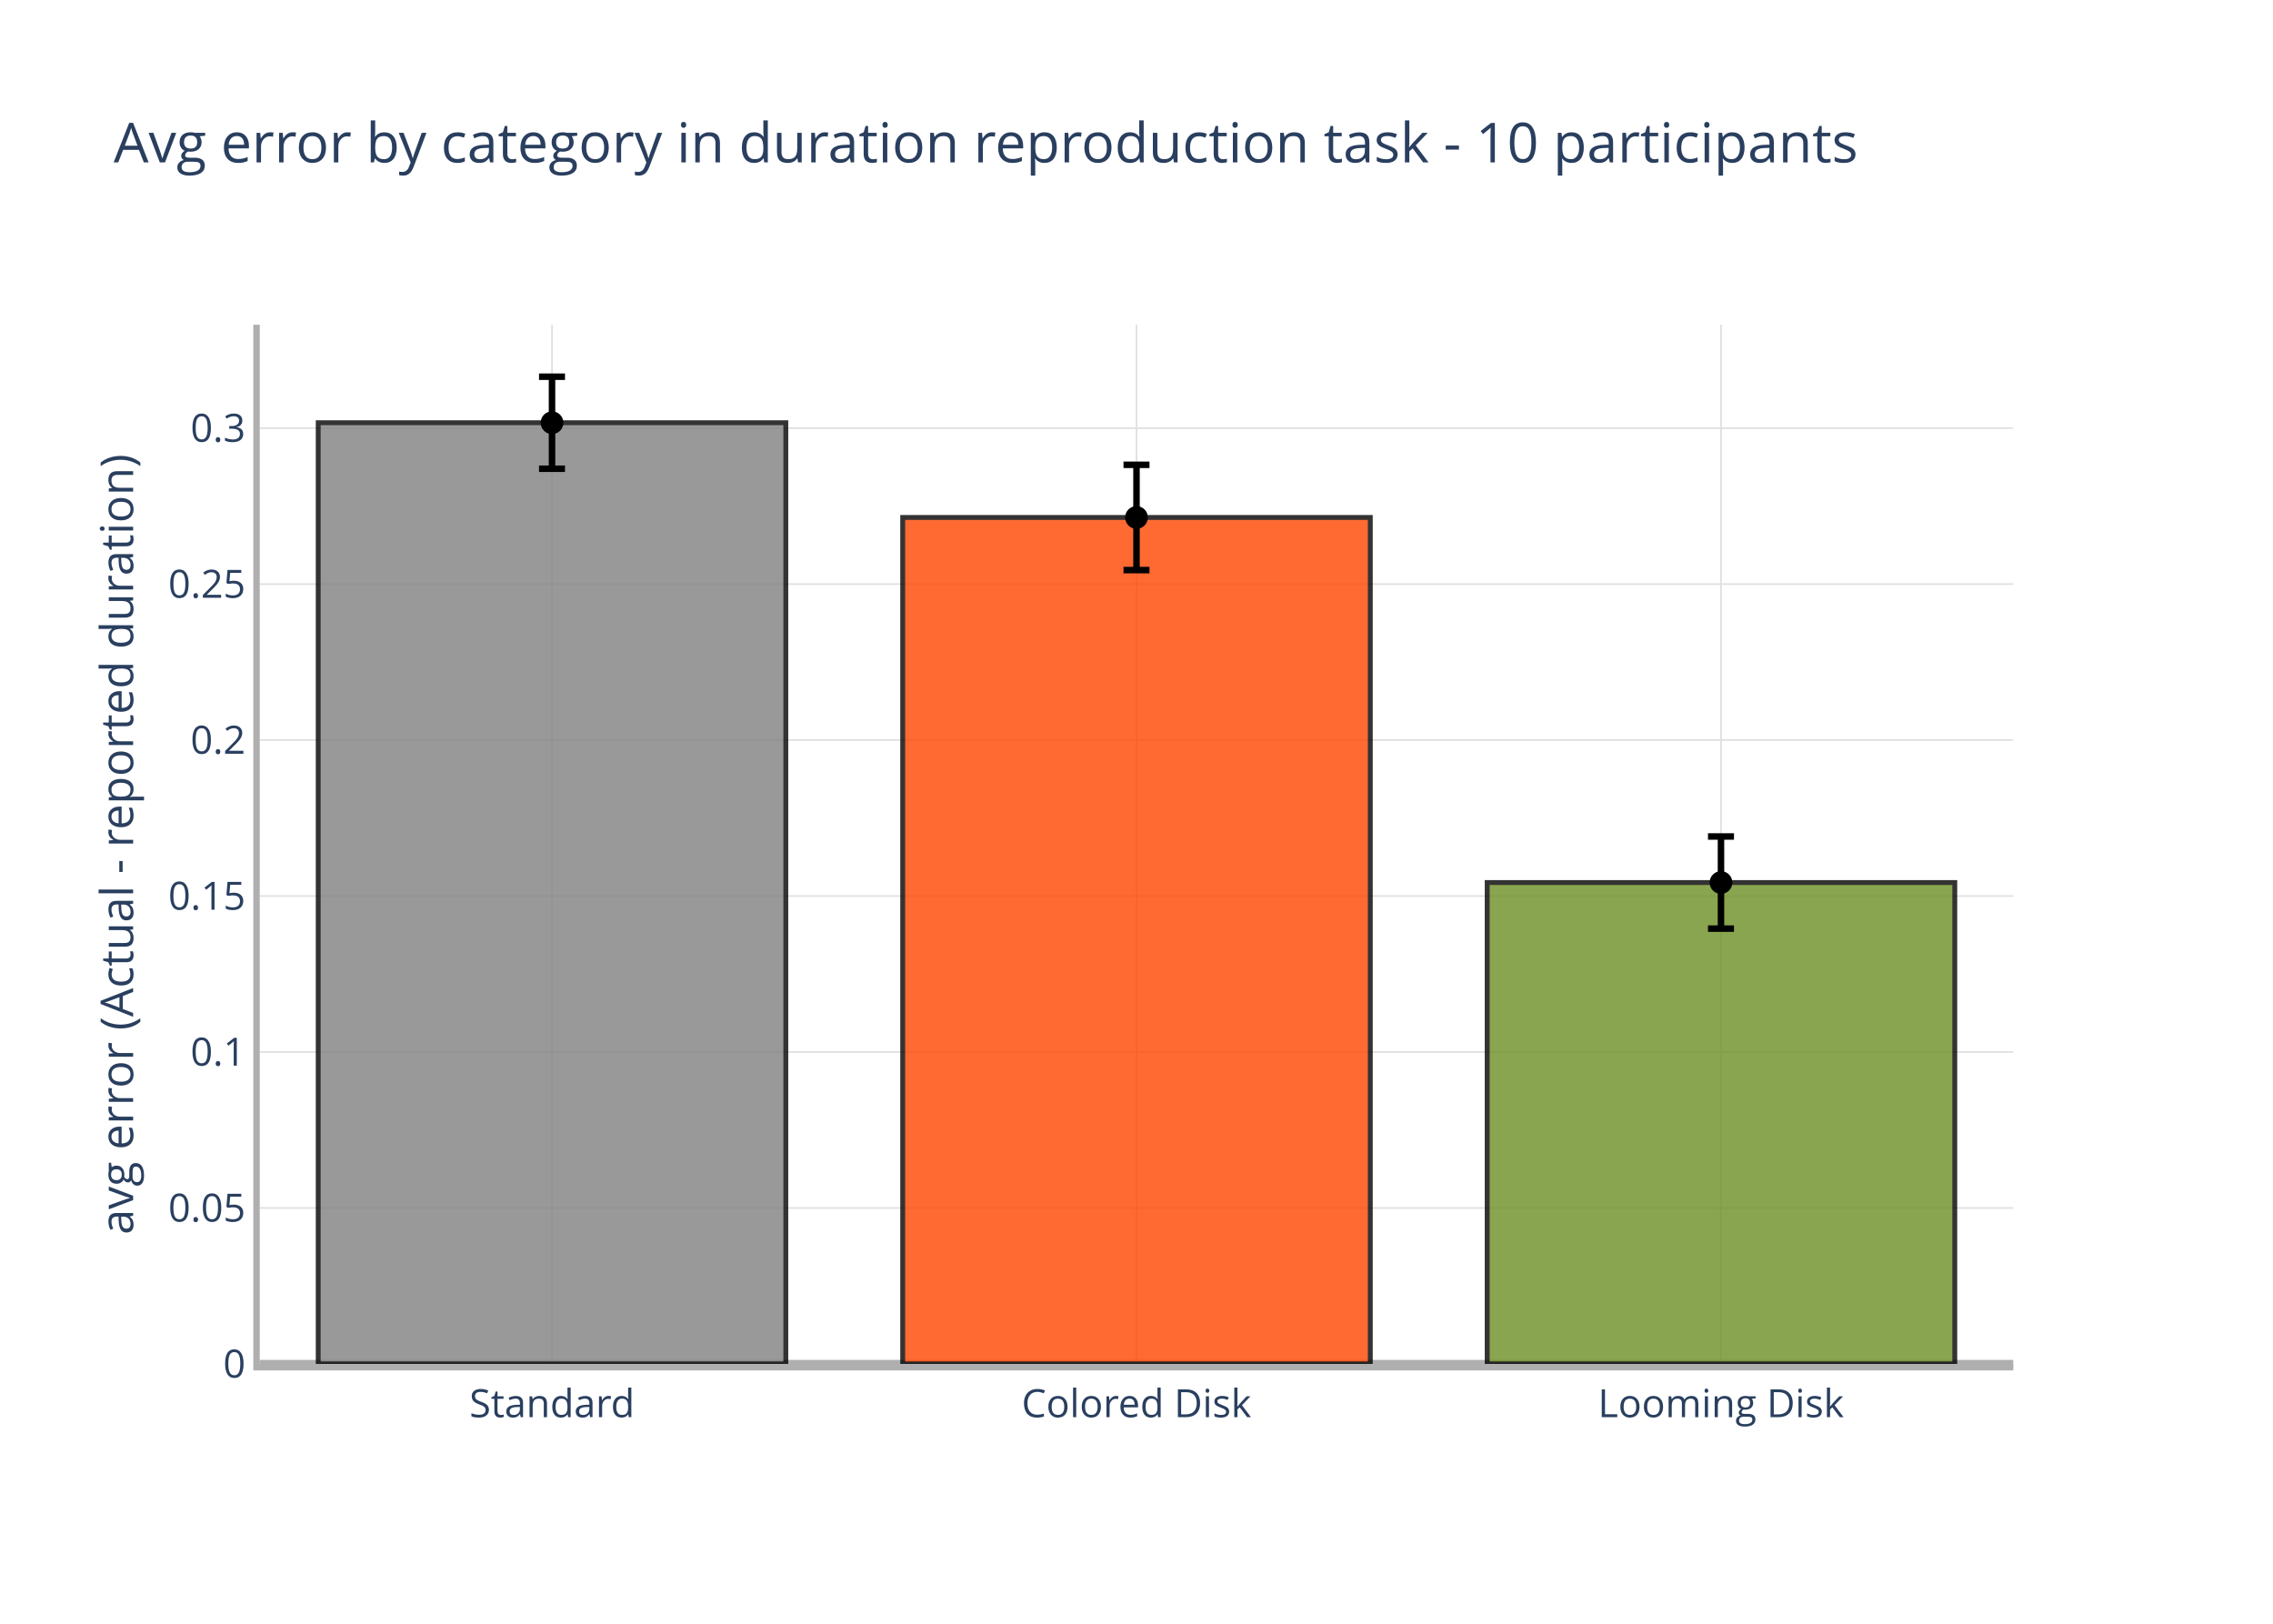
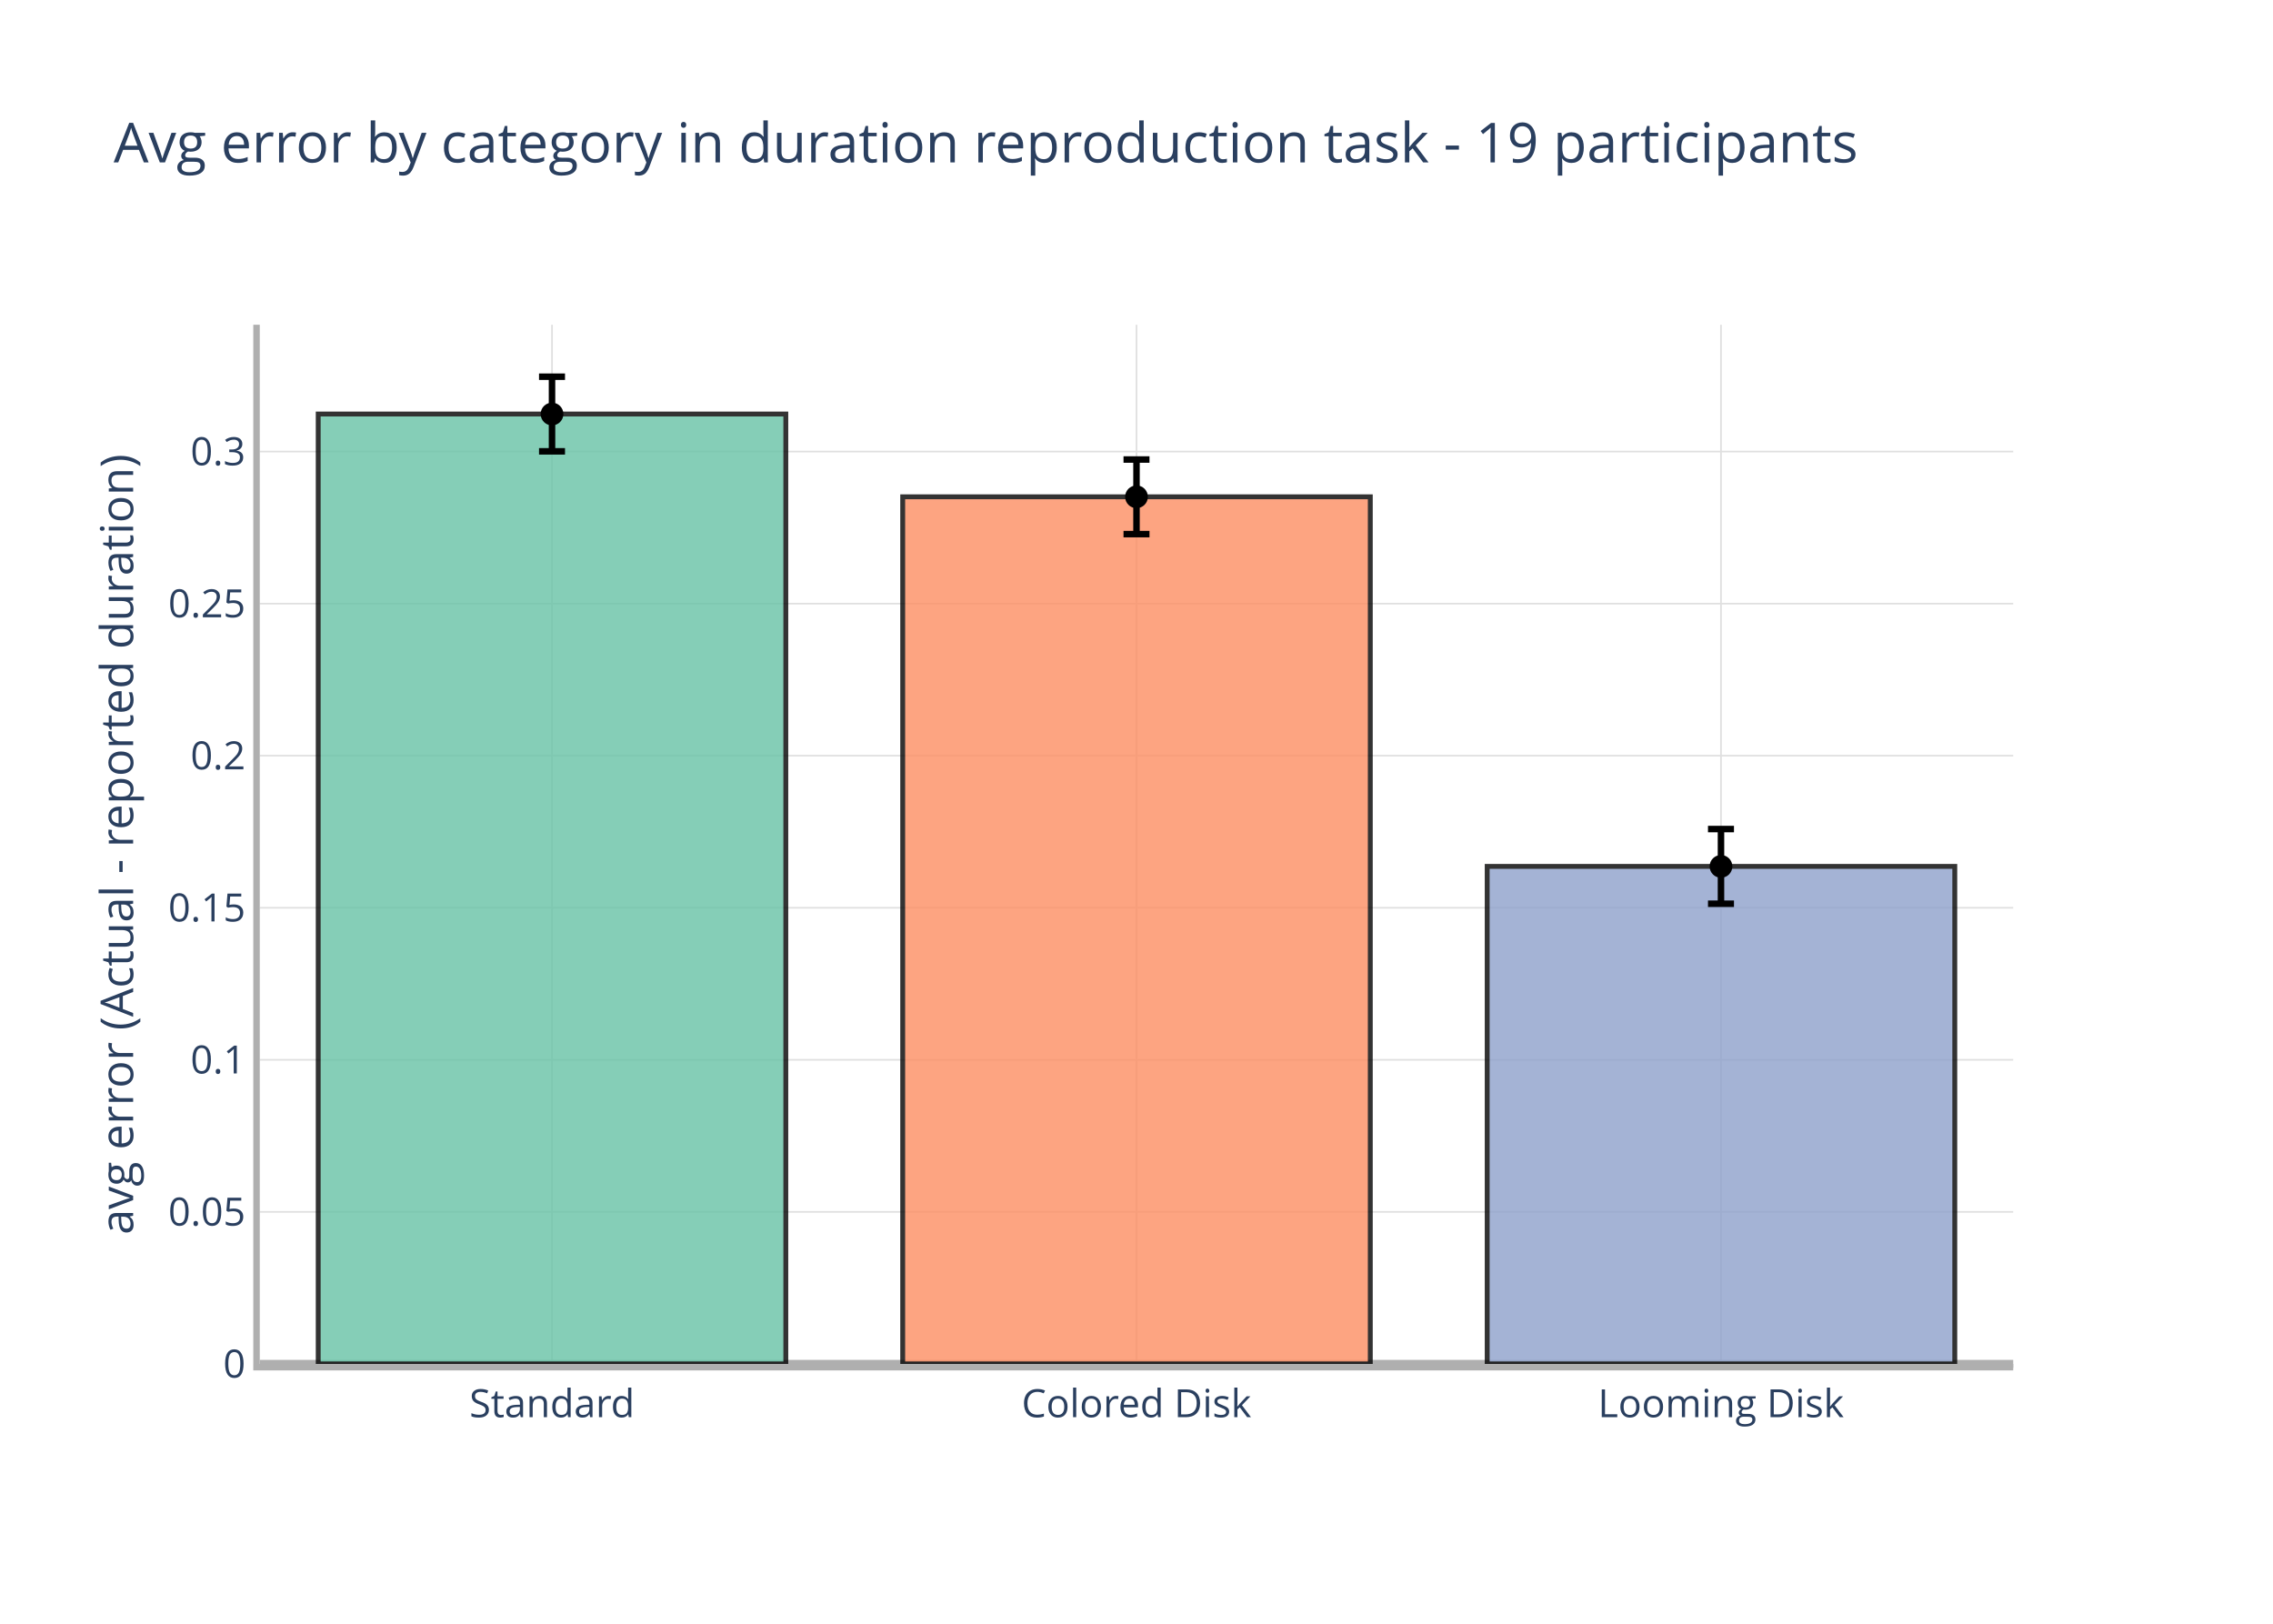
<svg xmlns="http://www.w3.org/2000/svg" class="main-svg" width="700" height="500" viewBox="0 0 700 500">
  <rect x="0" y="0" width="700" height="500" style="fill: rgb(255, 255, 255); fill-opacity: 1;" />
-   <defs id="defs-d96884">
+   <defs id="defs-979c52">
    <g class="clips">
-       <clipPath id="clipd96884xyplot" class="plotclip">
+       <clipPath id="clip979c52xyplot" class="plotclip">
        <rect width="540" height="320" />
      </clipPath>
-       <clipPath class="axesclip" id="clipd96884x">
+       <clipPath class="axesclip" id="clip979c52x">
        <rect x="80" y="0" width="540" height="500" />
      </clipPath>
-       <clipPath class="axesclip" id="clipd96884y">
+       <clipPath class="axesclip" id="clip979c52y">
        <rect x="0" y="100" width="700" height="320" />
      </clipPath>
-       <clipPath class="axesclip" id="clipd96884xy">
+       <clipPath class="axesclip" id="clip979c52xy">
        <rect x="80" y="100" width="540" height="320" />
      </clipPath>
    </g>
    <g class="gradients" />
  </defs>
  <g class="bglayer">
    <rect class="bg" x="80" y="100" width="540" height="320" style="fill: rgb(255, 255, 255); fill-opacity: 1; stroke-width: 0;" />
  </g>
  <g class="layer-below">
    <g class="imagelayer" />
    <g class="shapelayer" />
  </g>
  <g class="cartesianlayer">
    <g class="subplot xy">
      <g class="layer-subplot">
        <g class="shapelayer" />
        <g class="imagelayer" />
      </g>
      <g class="gridlayer">
        <g class="x">
          <path class="xgrid crisp" transform="translate(170,0)" d="M0,100v320" style="stroke: rgb(223, 223, 223); stroke-opacity: 1; stroke-width: 0.5px;" />
          <path class="xgrid crisp" transform="translate(350,0)" d="M0,100v320" style="stroke: rgb(223, 223, 223); stroke-opacity: 1; stroke-width: 0.5px;" />
          <path class="xgrid crisp" transform="translate(530,0)" d="M0,100v320" style="stroke: rgb(223, 223, 223); stroke-opacity: 1; stroke-width: 0.5px;" />
        </g>
        <g class="y">
-           <path class="ygrid crisp" transform="translate(0,371.97)" d="M80,0h540" style="stroke: rgb(223, 223, 223); stroke-opacity: 1; stroke-width: 0.5px;" />
-           <path class="ygrid crisp" transform="translate(0,323.94)" d="M80,0h540" style="stroke: rgb(223, 223, 223); stroke-opacity: 1; stroke-width: 0.5px;" />
-           <path class="ygrid crisp" transform="translate(0,275.92)" d="M80,0h540" style="stroke: rgb(223, 223, 223); stroke-opacity: 1; stroke-width: 0.5px;" />
-           <path class="ygrid crisp" transform="translate(0,227.89)" d="M80,0h540" style="stroke: rgb(223, 223, 223); stroke-opacity: 1; stroke-width: 0.5px;" />
-           <path class="ygrid crisp" transform="translate(0,179.86)" d="M80,0h540" style="stroke: rgb(223, 223, 223); stroke-opacity: 1; stroke-width: 0.5px;" />
-           <path class="ygrid crisp" transform="translate(0,131.83)" d="M80,0h540" style="stroke: rgb(223, 223, 223); stroke-opacity: 1; stroke-width: 0.5px;" />
+           <path class="ygrid crisp" transform="translate(0,373.18)" d="M80,0h540" style="stroke: rgb(223, 223, 223); stroke-opacity: 1; stroke-width: 0.5px;" />
+           <path class="ygrid crisp" transform="translate(0,326.35)" d="M80,0h540" style="stroke: rgb(223, 223, 223); stroke-opacity: 1; stroke-width: 0.5px;" />
+           <path class="ygrid crisp" transform="translate(0,279.53)" d="M80,0h540" style="stroke: rgb(223, 223, 223); stroke-opacity: 1; stroke-width: 0.5px;" />
+           <path class="ygrid crisp" transform="translate(0,232.7)" d="M80,0h540" style="stroke: rgb(223, 223, 223); stroke-opacity: 1; stroke-width: 0.5px;" />
+           <path class="ygrid crisp" transform="translate(0,185.88)" d="M80,0h540" style="stroke: rgb(223, 223, 223); stroke-opacity: 1; stroke-width: 0.5px;" />
+           <path class="ygrid crisp" transform="translate(0,139.05)" d="M80,0h540" style="stroke: rgb(223, 223, 223); stroke-opacity: 1; stroke-width: 0.5px;" />
        </g>
      </g>
      <g class="zerolinelayer">
        <path class="yzl zl crisp" transform="translate(0,420)" d="M80,0h540" style="stroke: rgb(175, 175, 175); stroke-opacity: 1; stroke-width: 2.5px;" />
      </g>
      <path class="xlines-below" />
      <path class="ylines-below" />
      <g class="overlines-below" />
      <g class="xaxislayer-below" />
      <g class="yaxislayer-below" />
      <g class="overaxes-below" />
-       <g class="plot" transform="translate(80, 100)" clip-path="url('#clipd96884xyplot')">
+       <g class="plot" transform="translate(80, 100)" clip-path="url('#clip979c52xyplot')">
        <g class="barlayer mlayer">
          <g class="trace bars" style="opacity: 0.8;">
            <g class="points">
              <g class="point">
-                 <path d="M18,320V30.17H162V320Z" style="vector-effect: non-scaling-stroke; opacity: 1; stroke-width: 1.5px; fill: rgb(128, 128, 128); fill-opacity: 1; stroke: rgb(0, 0, 0); stroke-opacity: 1;" />
+                 <path d="M18,320V27.49H162V320Z" style="vector-effect: non-scaling-stroke; opacity: 1; stroke-width: 1.5px; fill: rgb(102, 194, 165); fill-opacity: 1; stroke: rgb(0, 0, 0); stroke-opacity: 1;" />
              </g>
            </g>
          </g>
          <g class="trace bars" style="opacity: 0.8;">
            <g class="points">
              <g class="point">
-                 <path d="M198,320V59.34H342V320Z" style="vector-effect: non-scaling-stroke; opacity: 1; stroke-width: 1.5px; fill: rgb(255, 69, 0); fill-opacity: 1; stroke: rgb(0, 0, 0); stroke-opacity: 1;" />
+                 <path d="M198,320V52.98H342V320Z" style="vector-effect: non-scaling-stroke; opacity: 1; stroke-width: 1.5px; fill: rgb(252, 141, 98); fill-opacity: 1; stroke: rgb(0, 0, 0); stroke-opacity: 1;" />
              </g>
            </g>
          </g>
          <g class="trace bars" style="opacity: 0.8;">
            <g class="points">
              <g class="point">
-                 <path d="M378,320V171.76H522V320Z" style="vector-effect: non-scaling-stroke; opacity: 1; stroke-width: 1.5px; fill: rgb(107, 142, 35); fill-opacity: 1; stroke: rgb(0, 0, 0); stroke-opacity: 1;" />
+                 <path d="M378,320V166.79H522V320Z" style="vector-effect: non-scaling-stroke; opacity: 1; stroke-width: 1.5px; fill: rgb(141, 160, 203); fill-opacity: 1; stroke: rgb(0, 0, 0); stroke-opacity: 1;" />
              </g>
            </g>
          </g>
        </g>
        <g class="scatterlayer mlayer">
-           <g class="trace scatter trace575ae3" style="stroke-miterlimit: 2; opacity: 1;">
+           <g class="trace scatter trace7f0bfc" style="stroke-miterlimit: 2; opacity: 1;">
            <g class="fills" />
            <g class="errorbars">
              <g class="errorbar">
-                 <path class="yerror" d="M86,16h8m-4,0V44.34m-4,0h8" style="vector-effect: non-scaling-stroke; stroke-width: 2px; stroke: rgb(0, 0, 0); stroke-opacity: 1;" />
+                 <path class="yerror" d="M86,16h8m-4,0V38.98m-4,0h8" style="vector-effect: non-scaling-stroke; stroke-width: 2px; stroke: rgb(0, 0, 0); stroke-opacity: 1;" />
              </g>
            </g>
            <g class="lines" />
            <g class="points">
-               <path class="point" transform="translate(90,30.17)" d="M2.5,0A2.5,2.5 0 1,1 0,-2.5A2.5,2.5 0 0,1 2.5,0Z" style="opacity: 1; stroke-width: 2px; fill: rgb(0, 0, 0); fill-opacity: 1; stroke: rgb(0, 0, 0); stroke-opacity: 1;" />
+               <path class="point" transform="translate(90,27.49)" d="M2.5,0A2.5,2.5 0 1,1 0,-2.5A2.5,2.5 0 0,1 2.5,0Z" style="opacity: 1; stroke-width: 2px; fill: rgb(0, 0, 0); fill-opacity: 1; stroke: rgb(0, 0, 0); stroke-opacity: 1;" />
            </g>
            <g class="text" />
          </g>
-           <g class="trace scatter tracefe81f6" style="stroke-miterlimit: 2; opacity: 1;">
+           <g class="trace scatter trace73156d" style="stroke-miterlimit: 2; opacity: 1;">
            <g class="fills" />
            <g class="errorbars">
              <g class="errorbar">
-                 <path class="yerror" d="M266,43.13h8m-4,0V75.55m-4,0h8" style="vector-effect: non-scaling-stroke; stroke-width: 2px; stroke: rgb(0, 0, 0); stroke-opacity: 1;" />
+                 <path class="yerror" d="M266,41.5h8m-4,0V64.47m-4,0h8" style="vector-effect: non-scaling-stroke; stroke-width: 2px; stroke: rgb(0, 0, 0); stroke-opacity: 1;" />
              </g>
            </g>
            <g class="lines" />
            <g class="points">
-               <path class="point" transform="translate(270,59.34)" d="M2.5,0A2.5,2.5 0 1,1 0,-2.5A2.5,2.5 0 0,1 2.5,0Z" style="opacity: 1; stroke-width: 2px; fill: rgb(0, 0, 0); fill-opacity: 1; stroke: rgb(0, 0, 0); stroke-opacity: 1;" />
+               <path class="point" transform="translate(270,52.98)" d="M2.5,0A2.5,2.5 0 1,1 0,-2.5A2.5,2.5 0 0,1 2.5,0Z" style="opacity: 1; stroke-width: 2px; fill: rgb(0, 0, 0); fill-opacity: 1; stroke: rgb(0, 0, 0); stroke-opacity: 1;" />
            </g>
            <g class="text" />
          </g>
-           <g class="trace scatter tracebe209b" style="stroke-miterlimit: 2; opacity: 1;">
+           <g class="trace scatter traceccc4a4" style="stroke-miterlimit: 2; opacity: 1;">
            <g class="fills" />
            <g class="errorbars">
              <g class="errorbar">
-                 <path class="yerror" d="M446,157.58h8m-4,0V185.95m-4,0h8" style="vector-effect: non-scaling-stroke; stroke-width: 2px; stroke: rgb(0, 0, 0); stroke-opacity: 1;" />
+                 <path class="yerror" d="M446,155.29h8m-4,0V178.29m-4,0h8" style="vector-effect: non-scaling-stroke; stroke-width: 2px; stroke: rgb(0, 0, 0); stroke-opacity: 1;" />
              </g>
            </g>
            <g class="lines" />
            <g class="points">
-               <path class="point" transform="translate(450,171.76)" d="M2.5,0A2.5,2.5 0 1,1 0,-2.5A2.5,2.5 0 0,1 2.5,0Z" style="opacity: 1; stroke-width: 2px; fill: rgb(0, 0, 0); fill-opacity: 1; stroke: rgb(0, 0, 0); stroke-opacity: 1;" />
+               <path class="point" transform="translate(450,166.79)" d="M2.5,0A2.5,2.5 0 1,1 0,-2.5A2.5,2.5 0 0,1 2.5,0Z" style="opacity: 1; stroke-width: 2px; fill: rgb(0, 0, 0); fill-opacity: 1; stroke: rgb(0, 0, 0); stroke-opacity: 1;" />
            </g>
            <g class="text" />
          </g>
        </g>
      </g>
      <g class="overplot" />
      <path class="xlines-above crisp" d="M78,421H620" style="fill: none; stroke-width: 2px; stroke: rgb(175, 175, 175); stroke-opacity: 1;" />
      <path class="ylines-above crisp" d="M79,100V420" style="fill: none; stroke-width: 2px; stroke: rgb(175, 175, 175); stroke-opacity: 1;" />
      <g class="overlines-above" />
      <g class="xaxislayer-above">
        <g class="xtick">
          <text text-anchor="middle" x="0" y="436.4" transform="translate(170,0)" style="font-family: 'Open Sans', verdana, arial, sans-serif; font-size: 12px; fill: rgb(42, 63, 95); fill-opacity: 1; white-space: pre;">Standard</text>
        </g>
        <g class="xtick">
          <text text-anchor="middle" x="0" y="436.4" transform="translate(350,0)" style="font-family: 'Open Sans', verdana, arial, sans-serif; font-size: 12px; fill: rgb(42, 63, 95); fill-opacity: 1; white-space: pre;">Colored Disk</text>
        </g>
        <g class="xtick">
          <text text-anchor="middle" x="0" y="436.4" transform="translate(530,0)" style="font-family: 'Open Sans', verdana, arial, sans-serif; font-size: 12px; fill: rgb(42, 63, 95); fill-opacity: 1; white-space: pre;">Looming Disk</text>
        </g>
      </g>
      <g class="yaxislayer-above">
        <g class="ytick">
          <text text-anchor="end" x="75.6" y="4.2" transform="translate(0,420)" style="font-family: 'Open Sans', verdana, arial, sans-serif; font-size: 12px; fill: rgb(42, 63, 95); fill-opacity: 1; white-space: pre;">0</text>
        </g>
        <g class="ytick">
-           <text text-anchor="end" x="75.6" y="4.2" transform="translate(0,371.97)" style="font-family: 'Open Sans', verdana, arial, sans-serif; font-size: 12px; fill: rgb(42, 63, 95); fill-opacity: 1; white-space: pre;">0.05</text>
+           <text text-anchor="end" x="75.6" y="4.2" transform="translate(0,373.18)" style="font-family: 'Open Sans', verdana, arial, sans-serif; font-size: 12px; fill: rgb(42, 63, 95); fill-opacity: 1; white-space: pre;">0.05</text>
        </g>
        <g class="ytick">
-           <text text-anchor="end" x="75.6" y="4.2" transform="translate(0,323.94)" style="font-family: 'Open Sans', verdana, arial, sans-serif; font-size: 12px; fill: rgb(42, 63, 95); fill-opacity: 1; white-space: pre;">0.1</text>
+           <text text-anchor="end" x="75.6" y="4.2" transform="translate(0,326.35)" style="font-family: 'Open Sans', verdana, arial, sans-serif; font-size: 12px; fill: rgb(42, 63, 95); fill-opacity: 1; white-space: pre;">0.1</text>
        </g>
        <g class="ytick">
-           <text text-anchor="end" x="75.6" y="4.2" transform="translate(0,275.92)" style="font-family: 'Open Sans', verdana, arial, sans-serif; font-size: 12px; fill: rgb(42, 63, 95); fill-opacity: 1; white-space: pre;">0.15</text>
+           <text text-anchor="end" x="75.6" y="4.2" transform="translate(0,279.53)" style="font-family: 'Open Sans', verdana, arial, sans-serif; font-size: 12px; fill: rgb(42, 63, 95); fill-opacity: 1; white-space: pre;">0.15</text>
        </g>
        <g class="ytick">
-           <text text-anchor="end" x="75.6" y="4.2" transform="translate(0,227.89)" style="font-family: 'Open Sans', verdana, arial, sans-serif; font-size: 12px; fill: rgb(42, 63, 95); fill-opacity: 1; white-space: pre;">0.2</text>
+           <text text-anchor="end" x="75.6" y="4.2" transform="translate(0,232.7)" style="font-family: 'Open Sans', verdana, arial, sans-serif; font-size: 12px; fill: rgb(42, 63, 95); fill-opacity: 1; white-space: pre;">0.2</text>
        </g>
        <g class="ytick">
-           <text text-anchor="end" x="75.6" y="4.2" transform="translate(0,179.86)" style="font-family: 'Open Sans', verdana, arial, sans-serif; font-size: 12px; fill: rgb(42, 63, 95); fill-opacity: 1; white-space: pre;">0.25</text>
+           <text text-anchor="end" x="75.6" y="4.2" transform="translate(0,185.88)" style="font-family: 'Open Sans', verdana, arial, sans-serif; font-size: 12px; fill: rgb(42, 63, 95); fill-opacity: 1; white-space: pre;">0.25</text>
        </g>
        <g class="ytick">
-           <text text-anchor="end" x="75.6" y="4.2" transform="translate(0,131.83)" style="font-family: 'Open Sans', verdana, arial, sans-serif; font-size: 12px; fill: rgb(42, 63, 95); fill-opacity: 1; white-space: pre;">0.3</text>
+           <text text-anchor="end" x="75.6" y="4.2" transform="translate(0,139.05)" style="font-family: 'Open Sans', verdana, arial, sans-serif; font-size: 12px; fill: rgb(42, 63, 95); fill-opacity: 1; white-space: pre;">0.3</text>
        </g>
      </g>
      <g class="overaxes-above" />
    </g>
  </g>
  <g class="polarlayer" />
  <g class="ternarylayer" />
  <g class="geolayer" />
  <g class="funnelarealayer" />
  <g class="pielayer" />
  <g class="sunburstlayer" />
  <g class="glimages" />
-   <defs id="topdefs-d96884">
+   <defs id="topdefs-979c52">
    <g class="clips" />
  </defs>
  <g class="layer-above">
    <g class="imagelayer" />
    <g class="shapelayer" />
  </g>
  <g class="infolayer">
    <g class="g-gtitle">
-       <text class="gtitle" x="35" y="50" text-anchor="start" dy="0em" style="font-family: 'Open Sans', verdana, arial, sans-serif; font-size: 17px; fill: rgb(42, 63, 95); opacity: 1; font-weight: normal; white-space: pre;">Avg error by category in duration reproduction task - 10 participants</text>
+       <text class="gtitle" x="35" y="50" text-anchor="start" dy="0em" style="font-family: 'Open Sans', verdana, arial, sans-serif; font-size: 17px; fill: rgb(42, 63, 95); opacity: 1; font-weight: normal; white-space: pre;">Avg error by category in duration reproduction task - 19 participants</text>
    </g>
    <g class="g-xtitle" />
    <g class="g-ytitle">
      <text class="ytitle" transform="rotate(-90,41,260)" x="41" y="260" text-anchor="middle" style="font-family: 'Open Sans', verdana, arial, sans-serif; font-size: 14px; fill: rgb(42, 63, 95); opacity: 1; font-weight: normal; white-space: pre;">avg error (Actual - reported duration)</text>
    </g>
  </g>
</svg>
